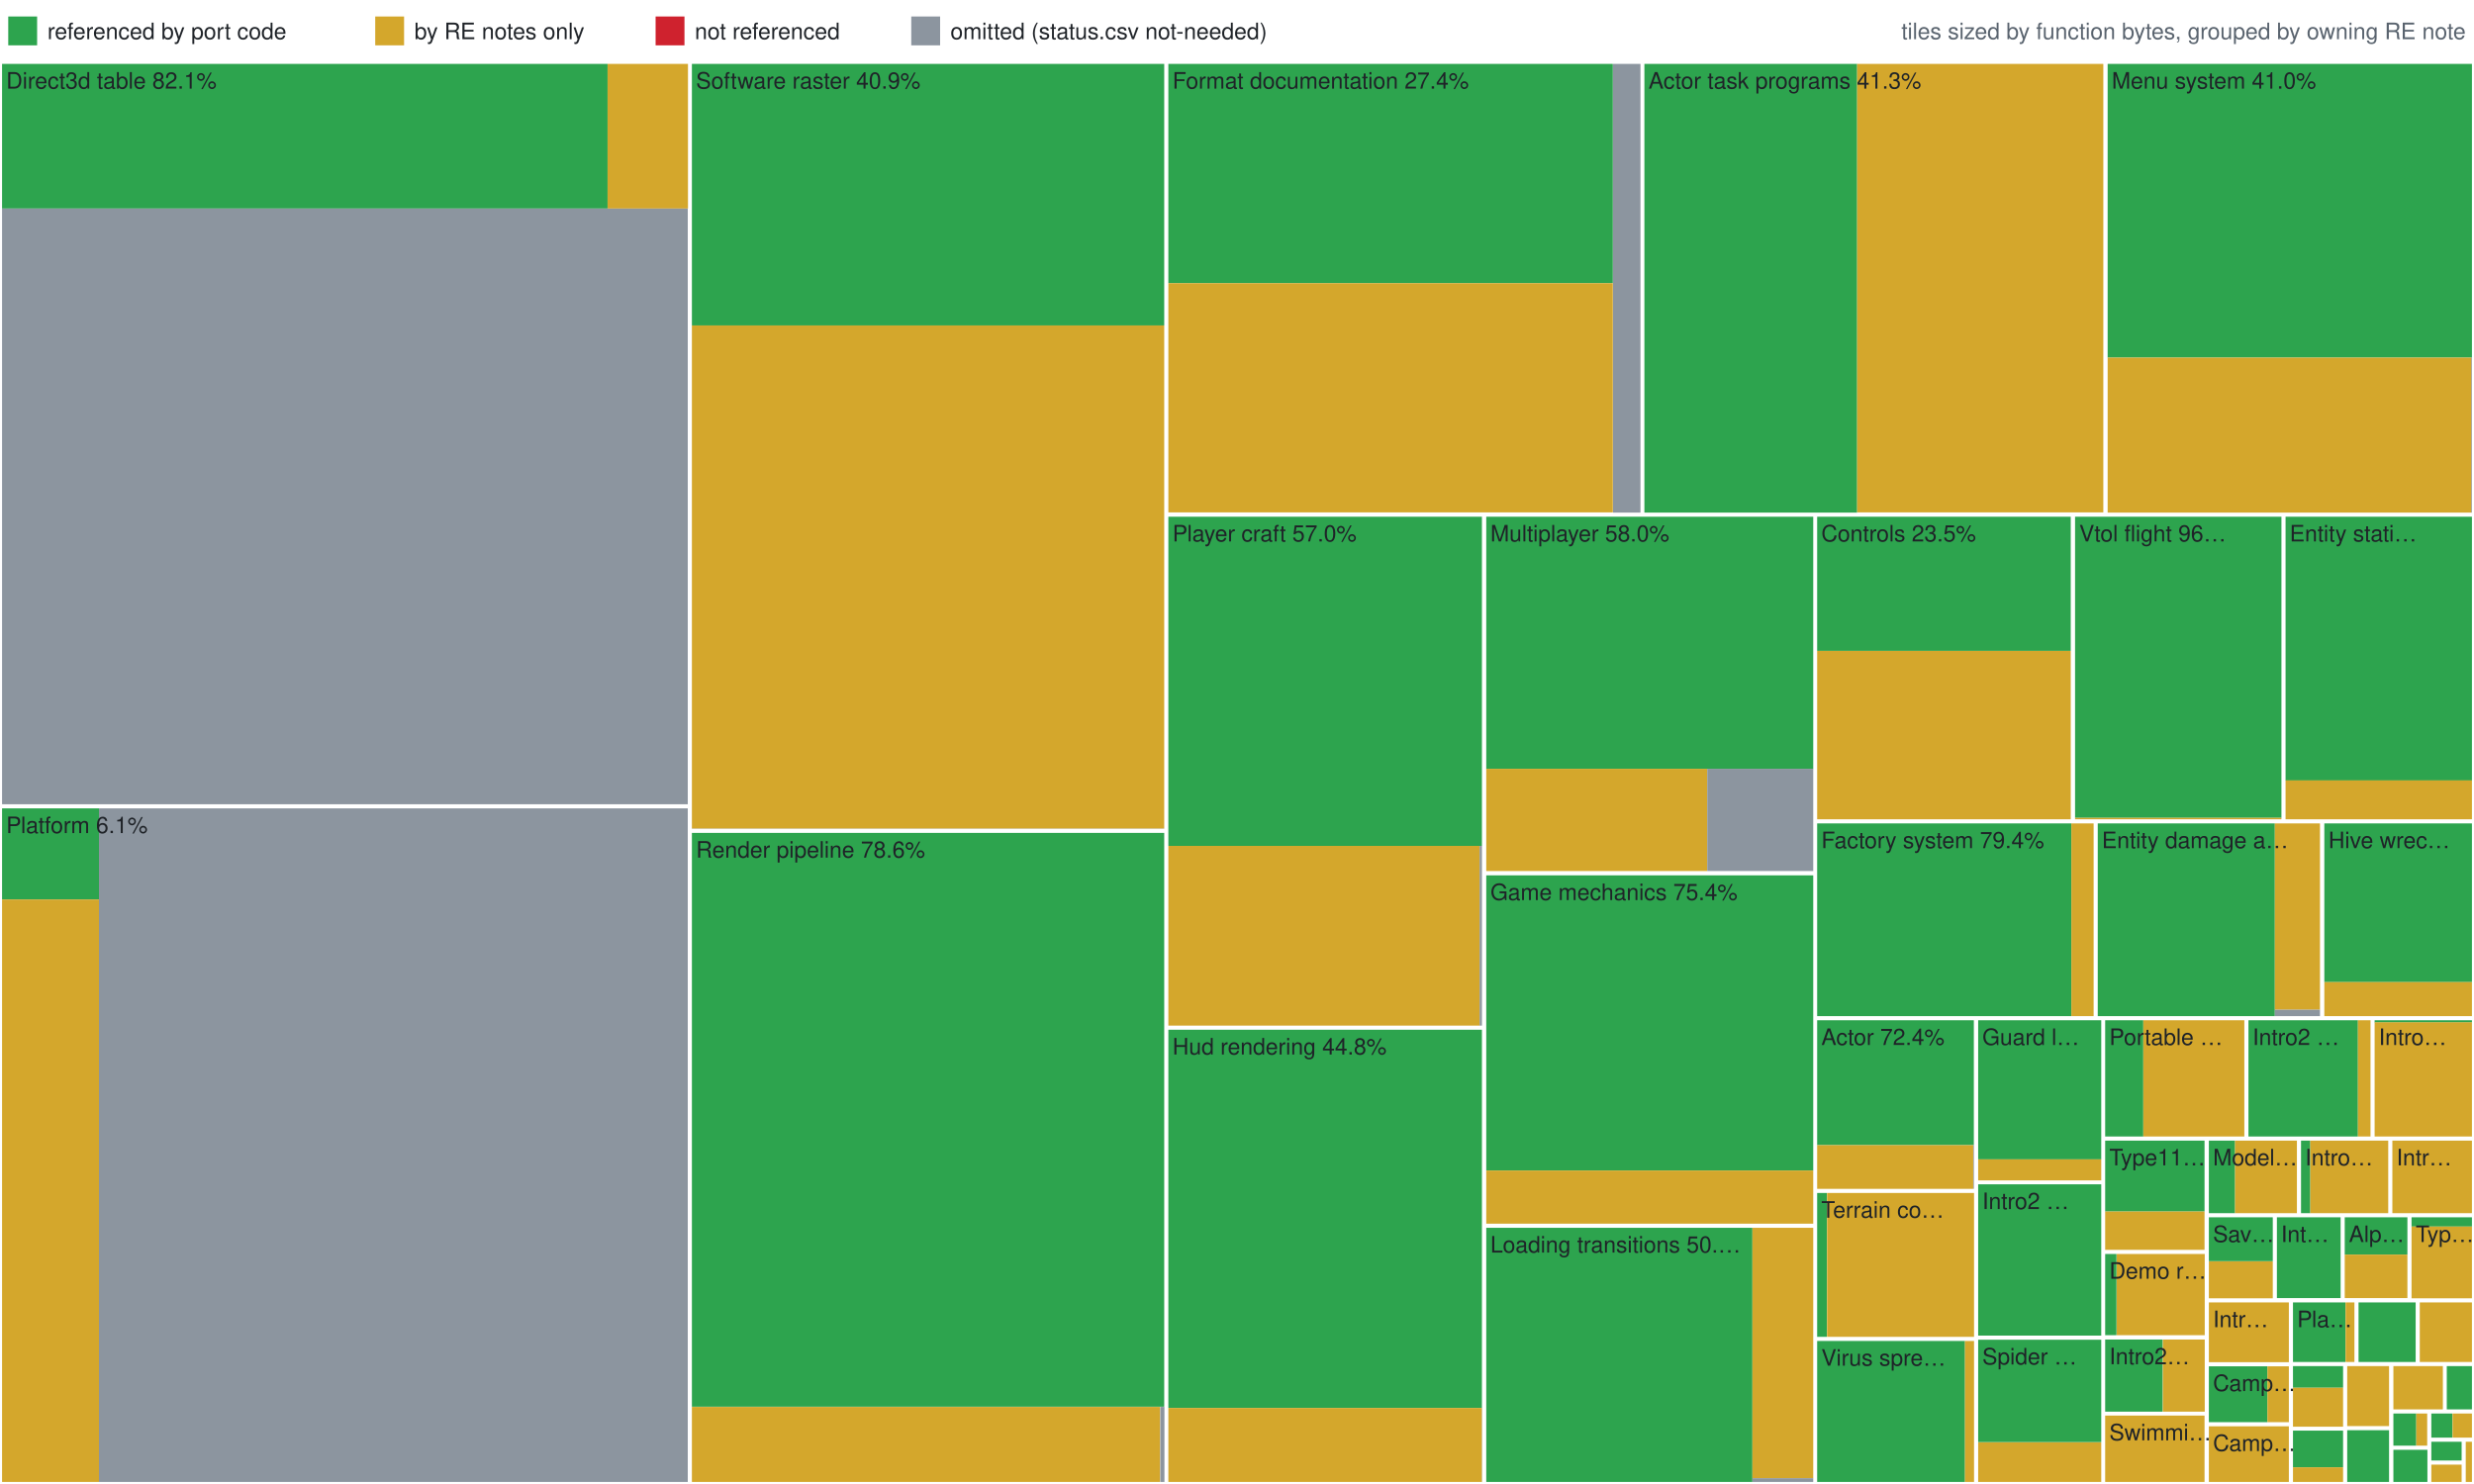
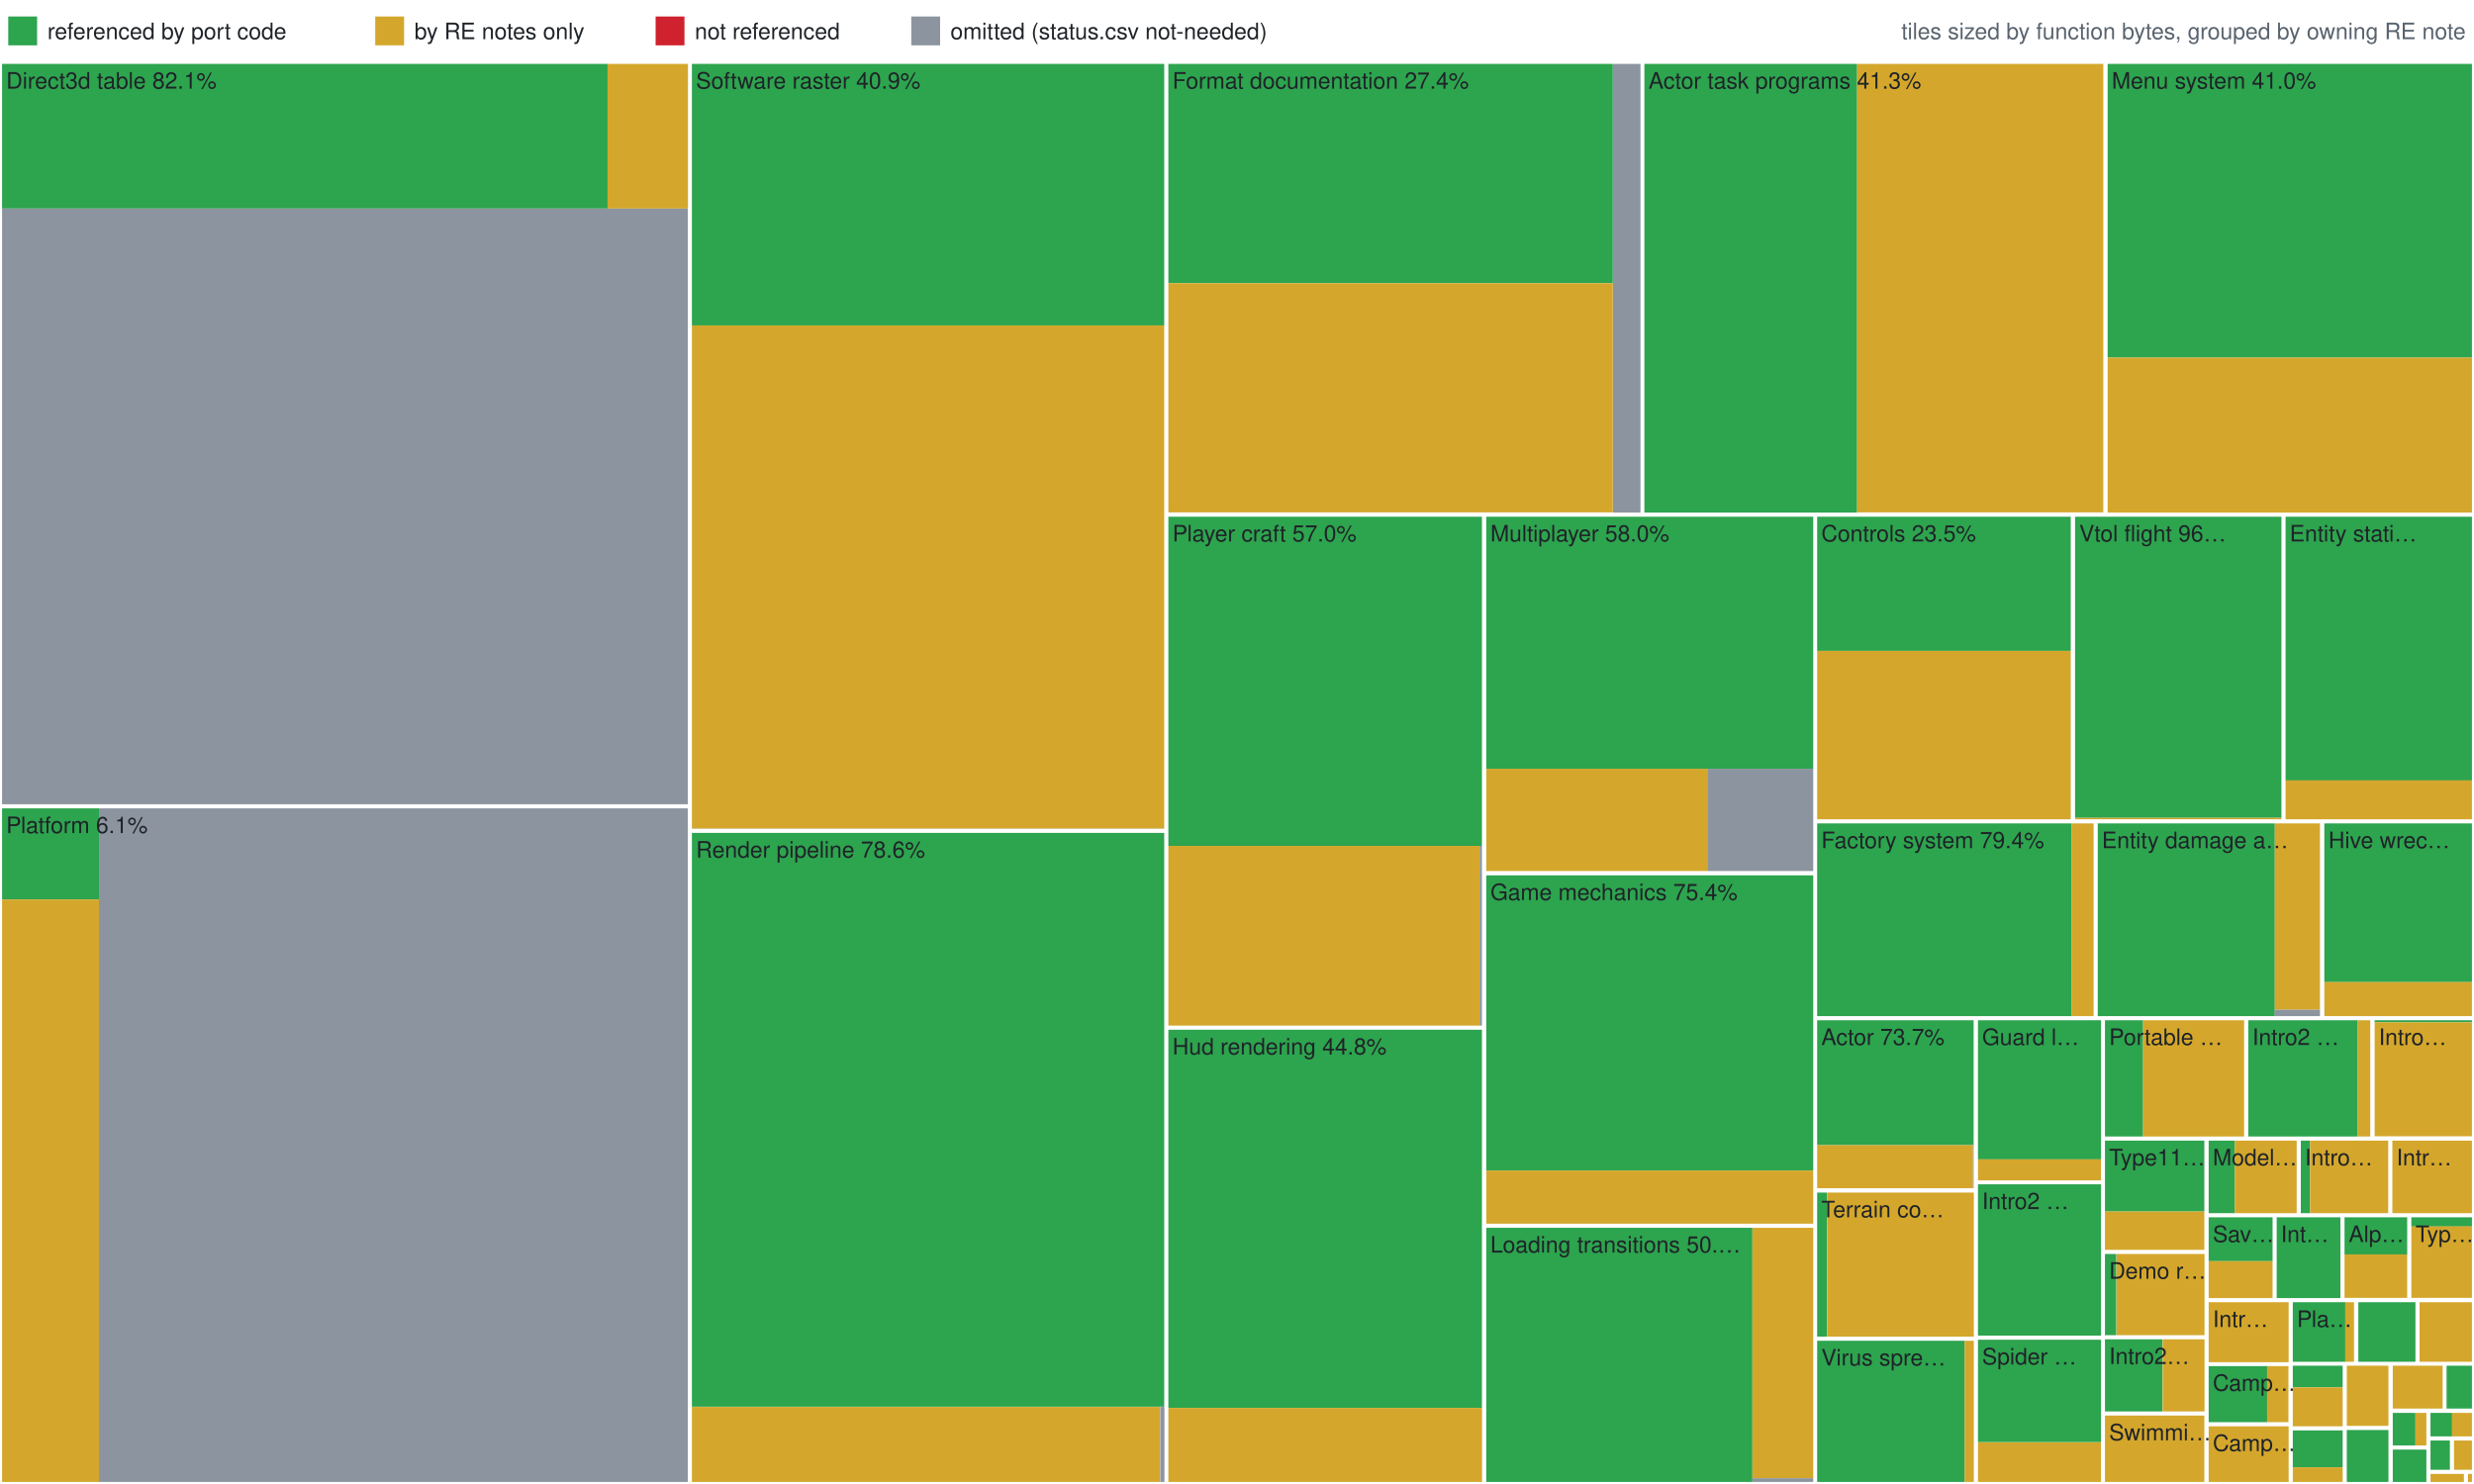
<svg xmlns="http://www.w3.org/2000/svg" width="1200" height="720" viewBox="0 0 1200 720" font-family="Segoe UI, Helvetica, Arial, sans-serif" font-size="11">
  <rect width="1200" height="720" fill="#ffffff" />
  <rect x="4" y="8" width="14" height="14" fill="#2da44e" />
  <text x="23" y="19" fill="#1f2328">referenced by port code</text>
  <rect x="182" y="8" width="14" height="14" fill="#d4a72c" />
  <text x="201" y="19" fill="#1f2328">by RE notes only</text>
  <rect x="318" y="8" width="14" height="14" fill="#cf222e" />
  <text x="337" y="19" fill="#1f2328">not referenced</text>
  <rect x="442" y="8" width="14" height="14" fill="#8c959f" />
  <text x="461" y="19" fill="#1f2328">omitted (status.csv not-needed)</text>
  <text x="1196" y="19" fill="#59636e" text-anchor="end">tiles sized by function bytes, grouped by owning RE note</text>
  <g>
    <rect x="1" y="31" width="293.7" height="70.2" fill="#2da44e" />
    <rect x="294.7" y="31" width="39" height="70.2" fill="#d4a72c" />
    <rect x="1" y="101.2" width="332.6" height="289" fill="#8c959f" />
    <text x="3" y="43" fill="#1f2328">Direct3d table 82.1%</text>
  </g>
  <g>
    <rect x="1" y="392.2" width="47" height="44.2" fill="#2da44e" />
    <rect x="1" y="436.4" width="47" height="282.6" fill="#d4a72c" />
    <rect x="48" y="392.2" width="285.6" height="326.8" fill="#8c959f" />
    <text x="3" y="404.2" fill="#1f2328">Platform 6.1%</text>
  </g>
  <g>
    <rect x="335.6" y="31" width="229.1" height="126.9" fill="#2da44e" />
    <rect x="335.6" y="157.9" width="229.1" height="244.1" fill="#d4a72c" />
    <rect x="335.6" y="402" width="229.1" height="0.1" fill="#8c959f" />
    <text x="337.6" y="43" fill="#1f2328">Software raster 40.9%</text>
  </g>
  <g>
    <rect x="335.6" y="404.1" width="229.1" height="278.4" fill="#2da44e" />
    <rect x="335.6" y="682.6" width="227.1" height="36.4" fill="#d4a72c" />
    <rect x="562.8" y="682.6" width="2" height="36.4" fill="#8c959f" />
    <text x="337.6" y="416.1" fill="#1f2328">Render pipeline 78.6%</text>
  </g>
  <g>
    <rect x="566.7" y="31" width="215.6" height="106.4" fill="#2da44e" />
    <rect x="566.7" y="137.4" width="215.6" height="111.2" fill="#d4a72c" />
    <rect x="782.4" y="31" width="13.3" height="217.7" fill="#8c959f" />
    <text x="568.7" y="43" fill="#1f2328">Format documentation 27.4%</text>
  </g>
  <g>
    <rect x="797.6" y="31" width="103.2" height="217.7" fill="#2da44e" />
    <rect x="900.8" y="31" width="119.4" height="217.6" fill="#d4a72c" />
    <rect x="900.8" y="248.6" width="119.4" height="0" fill="#8c959f" />
    <text x="799.6" y="43" fill="#1f2328">Actor task programs 41.3%</text>
  </g>
  <g>
    <rect x="1022.3" y="31" width="176.7" height="142.5" fill="#2da44e" />
    <rect x="1022.3" y="173.5" width="176.5" height="75.2" fill="#d4a72c" />
    <rect x="1198.7" y="173.5" width="0.3" height="75.2" fill="#8c959f" />
    <text x="1024.3" y="43" fill="#1f2328">Menu system 41.0%</text>
  </g>
  <g>
    <rect x="566.7" y="250.7" width="152.1" height="159.7" fill="#2da44e" />
    <rect x="566.7" y="410.4" width="151" height="87.2" fill="#d4a72c" />
    <rect x="717.7" y="410.4" width="1.1" height="87.2" fill="#8c959f" />
    <text x="568.7" y="262.7" fill="#1f2328">Player craft 57.0%</text>
  </g>
  <g>
    <rect x="566.7" y="499.6" width="152.1" height="183.5" fill="#2da44e" />
    <rect x="566.7" y="683.1" width="152.1" height="35.9" fill="#d4a72c" />
    <rect x="718.8" y="683.1" width="0.1" height="35.9" fill="#8c959f" />
    <text x="568.7" y="511.6" fill="#1f2328">Hud rendering 44.8%</text>
  </g>
  <g>
    <rect x="720.9" y="250.7" width="158.6" height="122.4" fill="#2da44e" />
    <rect x="720.9" y="373" width="107.2" height="49.6" fill="#d4a72c" />
    <rect x="828.1" y="373" width="51.4" height="49.6" fill="#8c959f" />
    <text x="722.9" y="262.7" fill="#1f2328">Multiplayer 58.0%</text>
  </g>
  <g>
    <rect x="720.9" y="424.7" width="158.6" height="143.2" fill="#2da44e" />
    <rect x="720.9" y="567.9" width="158.6" height="25.8" fill="#d4a72c" />
    <text x="722.9" y="436.7" fill="#1f2328">Game mechanics 75.4%</text>
  </g>
  <g>
    <rect x="720.9" y="595.7" width="129.1" height="123.3" fill="#2da44e" />
    <rect x="850" y="595.7" width="29.5" height="121.5" fill="#d4a72c" />
    <rect x="850" y="717.2" width="29.5" height="1.8" fill="#8c959f" />
    <text x="722.9" y="607.7" fill="#1f2328">Loading transitions 50.…</text>
  </g>
  <g>
    <rect x="881.4" y="250.7" width="123" height="65.1" fill="#2da44e" />
    <rect x="881.4" y="315.8" width="123" height="81.7" fill="#d4a72c" />
    <text x="883.4" y="262.7" fill="#1f2328">Controls 23.5%</text>
  </g>
  <g>
    <rect x="1006.5" y="250.7" width="100.1" height="146.1" fill="#2da44e" />
    <rect x="1006.5" y="396.8" width="100.1" height="0.7" fill="#d4a72c" />
    <text x="1008.5" y="262.7" fill="#1f2328">Vtol flight 96…</text>
  </g>
  <g>
    <rect x="1108.6" y="250.7" width="90.4" height="128" fill="#2da44e" />
    <rect x="1108.6" y="378.6" width="90.4" height="18.9" fill="#d4a72c" />
    <text x="1110.6" y="262.7" fill="#1f2328">Entity stati…</text>
  </g>
  <g>
    <rect x="881.4" y="399.5" width="123.3" height="93.5" fill="#2da44e" />
    <rect x="1004.7" y="399.5" width="10.8" height="93.5" fill="#d4a72c" />
    <text x="883.4" y="411.5" fill="#1f2328">Factory system 79.4%</text>
  </g>
  <g>
    <rect x="1017.5" y="399.5" width="85.9" height="93.5" fill="#2da44e" />
    <rect x="1103.4" y="399.5" width="21.9" height="90.4" fill="#d4a72c" />
    <rect x="1103.4" y="489.9" width="21.9" height="3.1" fill="#8c959f" />
    <text x="1019.5" y="411.5" fill="#1f2328">Entity damage a…</text>
  </g>
  <g>
    <rect x="1127.4" y="399.5" width="71.6" height="77" fill="#2da44e" />
    <rect x="1127.4" y="476.5" width="71.6" height="16.5" fill="#d4a72c" />
    <text x="1129.4" y="411.5" fill="#1f2328">Hive wrec…</text>
  </g>
  <g>
-     <rect x="881.4" y="495" width="76" height="60.6" fill="#2da44e" />
-     <rect x="881.4" y="555.6" width="75.7" height="21.2" fill="#d4a72c" />
-     <rect x="957.2" y="555.6" width="0.3" height="21.2" fill="#8c959f" />
-     <text x="883.4" y="507" fill="#1f2328">Actor 72.4%</text>
-   </g>
-   <g>
-     <rect x="881.4" y="578.8" width="4.7" height="69.8" fill="#2da44e" />
-     <rect x="886.2" y="578.8" width="71.3" height="69.8" fill="#d4a72c" />
-     <text x="883.4" y="590.8" fill="#1f2328">Terrain co…</text>
-   </g>
-   <g>
-     <rect x="881.4" y="650.6" width="71.7" height="68.4" fill="#2da44e" />
-     <rect x="953.1" y="650.6" width="4.4" height="68.4" fill="#d4a72c" />
-     <text x="883.4" y="662.6" fill="#1f2328">Virus spre…</text>
-   </g>
-   <g>
-     <rect x="959.5" y="495" width="59.7" height="67.5" fill="#2da44e" />
-     <rect x="959.5" y="562.5" width="59.7" height="10.2" fill="#d4a72c" />
-     <text x="961.5" y="507" fill="#1f2328">Guard l…</text>
-   </g>
-   <g>
-     <rect x="959.5" y="574.6" width="59.7" height="73.4" fill="#2da44e" />
-     <text x="961.5" y="586.6" fill="#1f2328">Intro2 …</text>
-   </g>
-   <g>
-     <rect x="959.5" y="650" width="59.7" height="49.7" fill="#2da44e" />
-     <rect x="959.5" y="699.8" width="59.7" height="19.2" fill="#d4a72c" />
-     <text x="961.5" y="662" fill="#1f2328">Spider …</text>
-   </g>
-   <g>
-     <rect x="1021.1" y="495" width="18.5" height="56.4" fill="#2da44e" />
-     <rect x="1039.6" y="495" width="49" height="56.4" fill="#d4a72c" />
-     <text x="1023.1" y="507" fill="#1f2328">Portable …</text>
-   </g>
-   <g>
-     <rect x="1090.6" y="495" width="53.1" height="56.4" fill="#2da44e" />
-     <rect x="1143.7" y="495" width="6.1" height="56.4" fill="#d4a72c" />
-     <text x="1092.6" y="507" fill="#1f2328">Intro2 …</text>
-   </g>
-   <g>
-     <rect x="1151.8" y="495" width="47.2" height="1.1" fill="#2da44e" />
-     <rect x="1151.8" y="496" width="47.2" height="55.4" fill="#d4a72c" />
+     <rect x="881.4" y="495" width="75.9" height="60.6" fill="#2da44e" />
+     <rect x="881.4" y="555.6" width="75.6" height="20.9" fill="#d4a72c" />
+     <rect x="957" y="555.6" width="0.3" height="20.9" fill="#8c959f" />
+     <text x="883.4" y="507" fill="#1f2328">Actor 73.7%</text>
+   </g>
+   <g>
+     <rect x="881.4" y="578.6" width="4.7" height="69.9" fill="#2da44e" />
+     <rect x="886.2" y="578.6" width="71.2" height="69.9" fill="#d4a72c" />
+     <text x="883.4" y="590.6" fill="#1f2328">Terrain co…</text>
+   </g>
+   <g>
+     <rect x="881.4" y="650.5" width="71.6" height="68.5" fill="#2da44e" />
+     <rect x="953" y="650.5" width="4.4" height="68.5" fill="#d4a72c" />
+     <text x="883.4" y="662.5" fill="#1f2328">Virus spre…</text>
+   </g>
+   <g>
+     <rect x="959.4" y="495" width="59.7" height="67.5" fill="#2da44e" />
+     <rect x="959.4" y="562.5" width="59.7" height="10.2" fill="#d4a72c" />
+     <text x="961.4" y="507" fill="#1f2328">Guard l…</text>
+   </g>
+   <g>
+     <rect x="959.4" y="574.6" width="59.7" height="73.4" fill="#2da44e" />
+     <text x="961.4" y="586.6" fill="#1f2328">Intro2 …</text>
+   </g>
+   <g>
+     <rect x="959.4" y="650" width="59.7" height="49.7" fill="#2da44e" />
+     <rect x="959.4" y="699.8" width="59.7" height="19.2" fill="#d4a72c" />
+     <text x="961.4" y="662" fill="#1f2328">Spider …</text>
+   </g>
+   <g>
+     <rect x="1021" y="495" width="18.5" height="56.4" fill="#2da44e" />
+     <rect x="1039.5" y="495" width="49" height="56.4" fill="#d4a72c" />
+     <text x="1023" y="507" fill="#1f2328">Portable …</text>
+   </g>
+   <g>
+     <rect x="1090.5" y="495" width="53.1" height="56.4" fill="#2da44e" />
+     <rect x="1143.6" y="495" width="6.1" height="56.4" fill="#d4a72c" />
+     <text x="1092.5" y="507" fill="#1f2328">Intro2 …</text>
+   </g>
+   <g>
+     <rect x="1151.8" y="495" width="47.2" height="1" fill="#2da44e" />
+     <rect x="1151.8" y="496" width="47.2" height="55.3" fill="#d4a72c" />
    <text x="1153.8" y="507" fill="#1f2328">Intro…</text>
  </g>
  <g>
-     <rect x="1021.1" y="553.4" width="48.2" height="34.4" fill="#2da44e" />
-     <rect x="1021.1" y="587.8" width="48.2" height="18.6" fill="#d4a72c" />
-     <text x="1023.1" y="565.4" fill="#1f2328">Type11…</text>
-   </g>
-   <g>
-     <rect x="1021.1" y="608.4" width="5.5" height="39.4" fill="#2da44e" />
-     <rect x="1026.7" y="608.4" width="42.7" height="39.4" fill="#d4a72c" />
-     <text x="1023.1" y="620.4" fill="#1f2328">Demo r…</text>
-   </g>
-   <g>
-     <rect x="1021.1" y="649.9" width="27.9" height="35" fill="#2da44e" />
-     <rect x="1049.1" y="649.9" width="20.3" height="35" fill="#d4a72c" />
-     <text x="1023.1" y="661.9" fill="#1f2328">Intro2…</text>
-   </g>
-   <g>
-     <rect x="1021.1" y="686.8" width="48.2" height="32.2" fill="#d4a72c" />
-     <text x="1023.1" y="698.8" fill="#1f2328">Swimmi…</text>
-   </g>
-   <g>
-     <rect x="1071.4" y="553.4" width="12.7" height="35.2" fill="#2da44e" />
-     <rect x="1084.1" y="553.4" width="30" height="35.2" fill="#d4a72c" />
-     <text x="1073.4" y="565.4" fill="#1f2328">Model…</text>
-   </g>
-   <g>
-     <rect x="1116.1" y="553.4" width="4.5" height="35.2" fill="#2da44e" />
-     <rect x="1120.6" y="553.4" width="37.8" height="35.2" fill="#d4a72c" />
-     <text x="1118.1" y="565.4" fill="#1f2328">Intro…</text>
+     <rect x="1021" y="553.4" width="48.2" height="34.4" fill="#2da44e" />
+     <rect x="1021" y="587.8" width="48.2" height="18.6" fill="#d4a72c" />
+     <text x="1023" y="565.4" fill="#1f2328">Type11…</text>
+   </g>
+   <g>
+     <rect x="1021" y="608.4" width="5.5" height="39.4" fill="#2da44e" />
+     <rect x="1026.6" y="608.4" width="42.7" height="39.4" fill="#d4a72c" />
+     <text x="1023" y="620.4" fill="#1f2328">Demo r…</text>
+   </g>
+   <g>
+     <rect x="1021" y="649.8" width="27.9" height="35" fill="#2da44e" />
+     <rect x="1049" y="649.8" width="20.3" height="35" fill="#d4a72c" />
+     <text x="1023" y="661.8" fill="#1f2328">Intro2…</text>
+   </g>
+   <g>
+     <rect x="1021" y="686.8" width="48.2" height="32.2" fill="#d4a72c" />
+     <text x="1023" y="698.8" fill="#1f2328">Swimmi…</text>
+   </g>
+   <g>
+     <rect x="1071.3" y="553.4" width="12.7" height="35.2" fill="#2da44e" />
+     <rect x="1084" y="553.4" width="30" height="35.2" fill="#d4a72c" />
+     <text x="1073.3" y="565.4" fill="#1f2328">Model…</text>
+   </g>
+   <g>
+     <rect x="1116" y="553.4" width="4.5" height="35.2" fill="#2da44e" />
+     <rect x="1120.5" y="553.4" width="37.9" height="35.2" fill="#d4a72c" />
+     <text x="1118" y="565.4" fill="#1f2328">Intro…</text>
  </g>
  <g>
    <rect x="1160.4" y="553.4" width="38.6" height="35.2" fill="#d4a72c" />
    <text x="1162.4" y="565.4" fill="#1f2328">Intr…</text>
  </g>
  <g>
-     <rect x="1071.4" y="590.6" width="31" height="21.3" fill="#2da44e" />
-     <rect x="1071.4" y="612" width="31" height="17.9" fill="#d4a72c" />
-     <text x="1073.4" y="602.6" fill="#1f2328">Sav…</text>
-   </g>
-   <g>
-     <rect x="1104.4" y="590.6" width="30.9" height="39.2" fill="#2da44e" />
-     <text x="1106.4" y="602.6" fill="#1f2328">Int…</text>
-   </g>
-   <g>
-     <rect x="1137.3" y="590.6" width="30.4" height="18.1" fill="#2da44e" />
-     <rect x="1137.3" y="608.7" width="30.4" height="21.1" fill="#d4a72c" />
-     <text x="1139.3" y="602.6" fill="#1f2328">Alp…</text>
-   </g>
-   <g>
-     <rect x="1169.7" y="590.6" width="29.3" height="4.5" fill="#2da44e" />
-     <rect x="1169.7" y="595.1" width="29.3" height="34.8" fill="#d4a72c" />
-     <text x="1171.7" y="602.6" fill="#1f2328">Typ…</text>
-   </g>
-   <g>
-     <rect x="1071.4" y="631.9" width="38.8" height="29" fill="#d4a72c" />
-     <text x="1073.4" y="643.9" fill="#1f2328">Intr…</text>
-   </g>
-   <g>
-     <rect x="1071.4" y="662.9" width="28.4" height="27.1" fill="#2da44e" />
-     <rect x="1099.8" y="662.9" width="10.4" height="27.1" fill="#d4a72c" />
-     <text x="1073.4" y="674.9" fill="#1f2328">Camp…</text>
-   </g>
-   <g>
-     <rect x="1071.4" y="692" width="38.8" height="27" fill="#d4a72c" />
-     <text x="1073.4" y="704" fill="#1f2328">Camp…</text>
-   </g>
-   <g>
-     <rect x="1112.2" y="631.9" width="25.4" height="28.9" fill="#2da44e" />
-     <rect x="1137.7" y="631.9" width="4.3" height="28.9" fill="#d4a72c" />
-     <text x="1114.2" y="643.9" fill="#1f2328">Pla…</text>
-   </g>
-   <g>
-     <rect x="1144" y="631.9" width="27.7" height="28.9" fill="#2da44e" />
-   </g>
-   <g>
-     <rect x="1173.7" y="631.9" width="25.3" height="28.9" fill="#d4a72c" />
-   </g>
-   <g>
-     <rect x="1112.2" y="662.8" width="24.3" height="10.5" fill="#2da44e" />
-     <rect x="1112.2" y="673.3" width="24.3" height="18.9" fill="#d4a72c" />
-   </g>
-   <g>
-     <rect x="1112.2" y="694.1" width="24.3" height="17.8" fill="#2da44e" />
-     <rect x="1112.2" y="711.9" width="24.3" height="7.1" fill="#d4a72c" />
-   </g>
-   <g>
-     <rect x="1138.5" y="662.8" width="20.3" height="29.1" fill="#d4a72c" />
-   </g>
-   <g>
-     <rect x="1138.5" y="693.9" width="20.3" height="25.1" fill="#2da44e" />
-   </g>
-   <g>
-     <rect x="1160.9" y="662.8" width="24" height="21" fill="#d4a72c" />
-   </g>
-   <g>
-     <rect x="1186.8" y="662.8" width="12.2" height="21" fill="#2da44e" />
-   </g>
-   <g>
-     <rect x="1160.9" y="685.8" width="11.1" height="15.6" fill="#2da44e" />
-     <rect x="1172" y="685.8" width="5.3" height="15.6" fill="#d4a72c" />
-   </g>
-   <g>
-     <rect x="1160.9" y="703.4" width="16.5" height="15.6" fill="#2da44e" />
-   </g>
-   <g>
-     <rect x="1179.3" y="685.8" width="10.2" height="11.7" fill="#2da44e" />
-     <rect x="1189.6" y="685.8" width="9.4" height="11.7" fill="#d4a72c" />
-   </g>
-   <g>
-     <rect x="1179.3" y="699.5" width="14.7" height="9.1" fill="#2da44e" />
-   </g>
-   <g>
-     <rect x="1179.3" y="710.6" width="14.7" height="8.4" fill="#d4a72c" />
-   </g>
-   <g>
-     <rect x="1196" y="699.5" width="3" height="19.5" fill="#d4a72c" />
+     <rect x="1071.3" y="590.6" width="31" height="21.3" fill="#2da44e" />
+     <rect x="1071.3" y="611.9" width="31" height="17.9" fill="#d4a72c" />
+     <text x="1073.3" y="602.6" fill="#1f2328">Sav…</text>
+   </g>
+   <g>
+     <rect x="1104.3" y="590.6" width="30.9" height="39.2" fill="#2da44e" />
+     <text x="1106.3" y="602.6" fill="#1f2328">Int…</text>
+   </g>
+   <g>
+     <rect x="1137.2" y="590.6" width="30.4" height="18.1" fill="#2da44e" />
+     <rect x="1137.2" y="608.6" width="30.4" height="21.1" fill="#d4a72c" />
+     <text x="1139.2" y="602.6" fill="#1f2328">Alp…</text>
+   </g>
+   <g>
+     <rect x="1169.6" y="590.6" width="29.4" height="4.5" fill="#2da44e" />
+     <rect x="1169.6" y="595" width="29.4" height="34.7" fill="#d4a72c" />
+     <text x="1171.6" y="602.6" fill="#1f2328">Typ…</text>
+   </g>
+   <g>
+     <rect x="1071.3" y="631.8" width="38.8" height="29.1" fill="#d4a72c" />
+     <text x="1073.3" y="643.8" fill="#1f2328">Intr…</text>
+   </g>
+   <g>
+     <rect x="1071.3" y="662.8" width="28.4" height="27.2" fill="#2da44e" />
+     <rect x="1099.6" y="662.8" width="10.4" height="27.2" fill="#d4a72c" />
+     <text x="1073.3" y="674.8" fill="#1f2328">Camp…</text>
+   </g>
+   <g>
+     <rect x="1071.3" y="692" width="38.8" height="27" fill="#d4a72c" />
+     <text x="1073.3" y="704" fill="#1f2328">Camp…</text>
+   </g>
+   <g>
+     <rect x="1112.1" y="631.8" width="25.5" height="28.9" fill="#2da44e" />
+     <rect x="1137.5" y="631.8" width="4.3" height="28.9" fill="#d4a72c" />
+     <text x="1114.1" y="643.8" fill="#1f2328">Pla…</text>
+   </g>
+   <g>
+     <rect x="1143.9" y="631.8" width="27.7" height="28.9" fill="#2da44e" />
+   </g>
+   <g>
+     <rect x="1173.6" y="631.8" width="25.4" height="28.9" fill="#d4a72c" />
+   </g>
+   <g>
+     <rect x="1112.1" y="662.6" width="24.2" height="10.5" fill="#2da44e" />
+     <rect x="1112.1" y="673.1" width="24.2" height="18.9" fill="#d4a72c" />
+   </g>
+   <g>
+     <rect x="1112.1" y="694" width="24.2" height="17.9" fill="#2da44e" />
+     <rect x="1112.1" y="711.9" width="24.2" height="7.1" fill="#d4a72c" />
+   </g>
+   <g>
+     <rect x="1138.3" y="662.6" width="20.2" height="29.2" fill="#d4a72c" />
+   </g>
+   <g>
+     <rect x="1138.3" y="693.8" width="20.2" height="25.2" fill="#2da44e" />
+   </g>
+   <g>
+     <rect x="1160.6" y="662.6" width="24.2" height="20.8" fill="#d4a72c" />
+   </g>
+   <g>
+     <rect x="1186.7" y="662.6" width="12.3" height="20.8" fill="#2da44e" />
+   </g>
+   <g>
+     <rect x="1160.6" y="685.5" width="11" height="15.8" fill="#2da44e" />
+     <rect x="1171.6" y="685.5" width="5.3" height="15.8" fill="#d4a72c" />
+   </g>
+   <g>
+     <rect x="1160.6" y="703.3" width="16.3" height="15.7" fill="#2da44e" />
+   </g>
+   <g>
+     <rect x="1178.9" y="685.5" width="10.5" height="11.4" fill="#2da44e" />
+     <rect x="1189.3" y="685.5" width="9.7" height="11.4" fill="#d4a72c" />
+   </g>
+   <g>
+     <rect x="1178.9" y="698.9" width="9.4" height="14.2" fill="#2da44e" />
+   </g>
+   <g>
+     <rect x="1190.3" y="698.9" width="8.7" height="14.2" fill="#d4a72c" />
+   </g>
+   <g>
+     <rect x="1178.9" y="715.1" width="16.2" height="3.9" fill="#d4a72c" />
+   </g>
+   <g>
+     <rect x="1197.1" y="715.1" width="1.9" height="3.9" fill="#d4a72c" />
  </g>
</svg>
